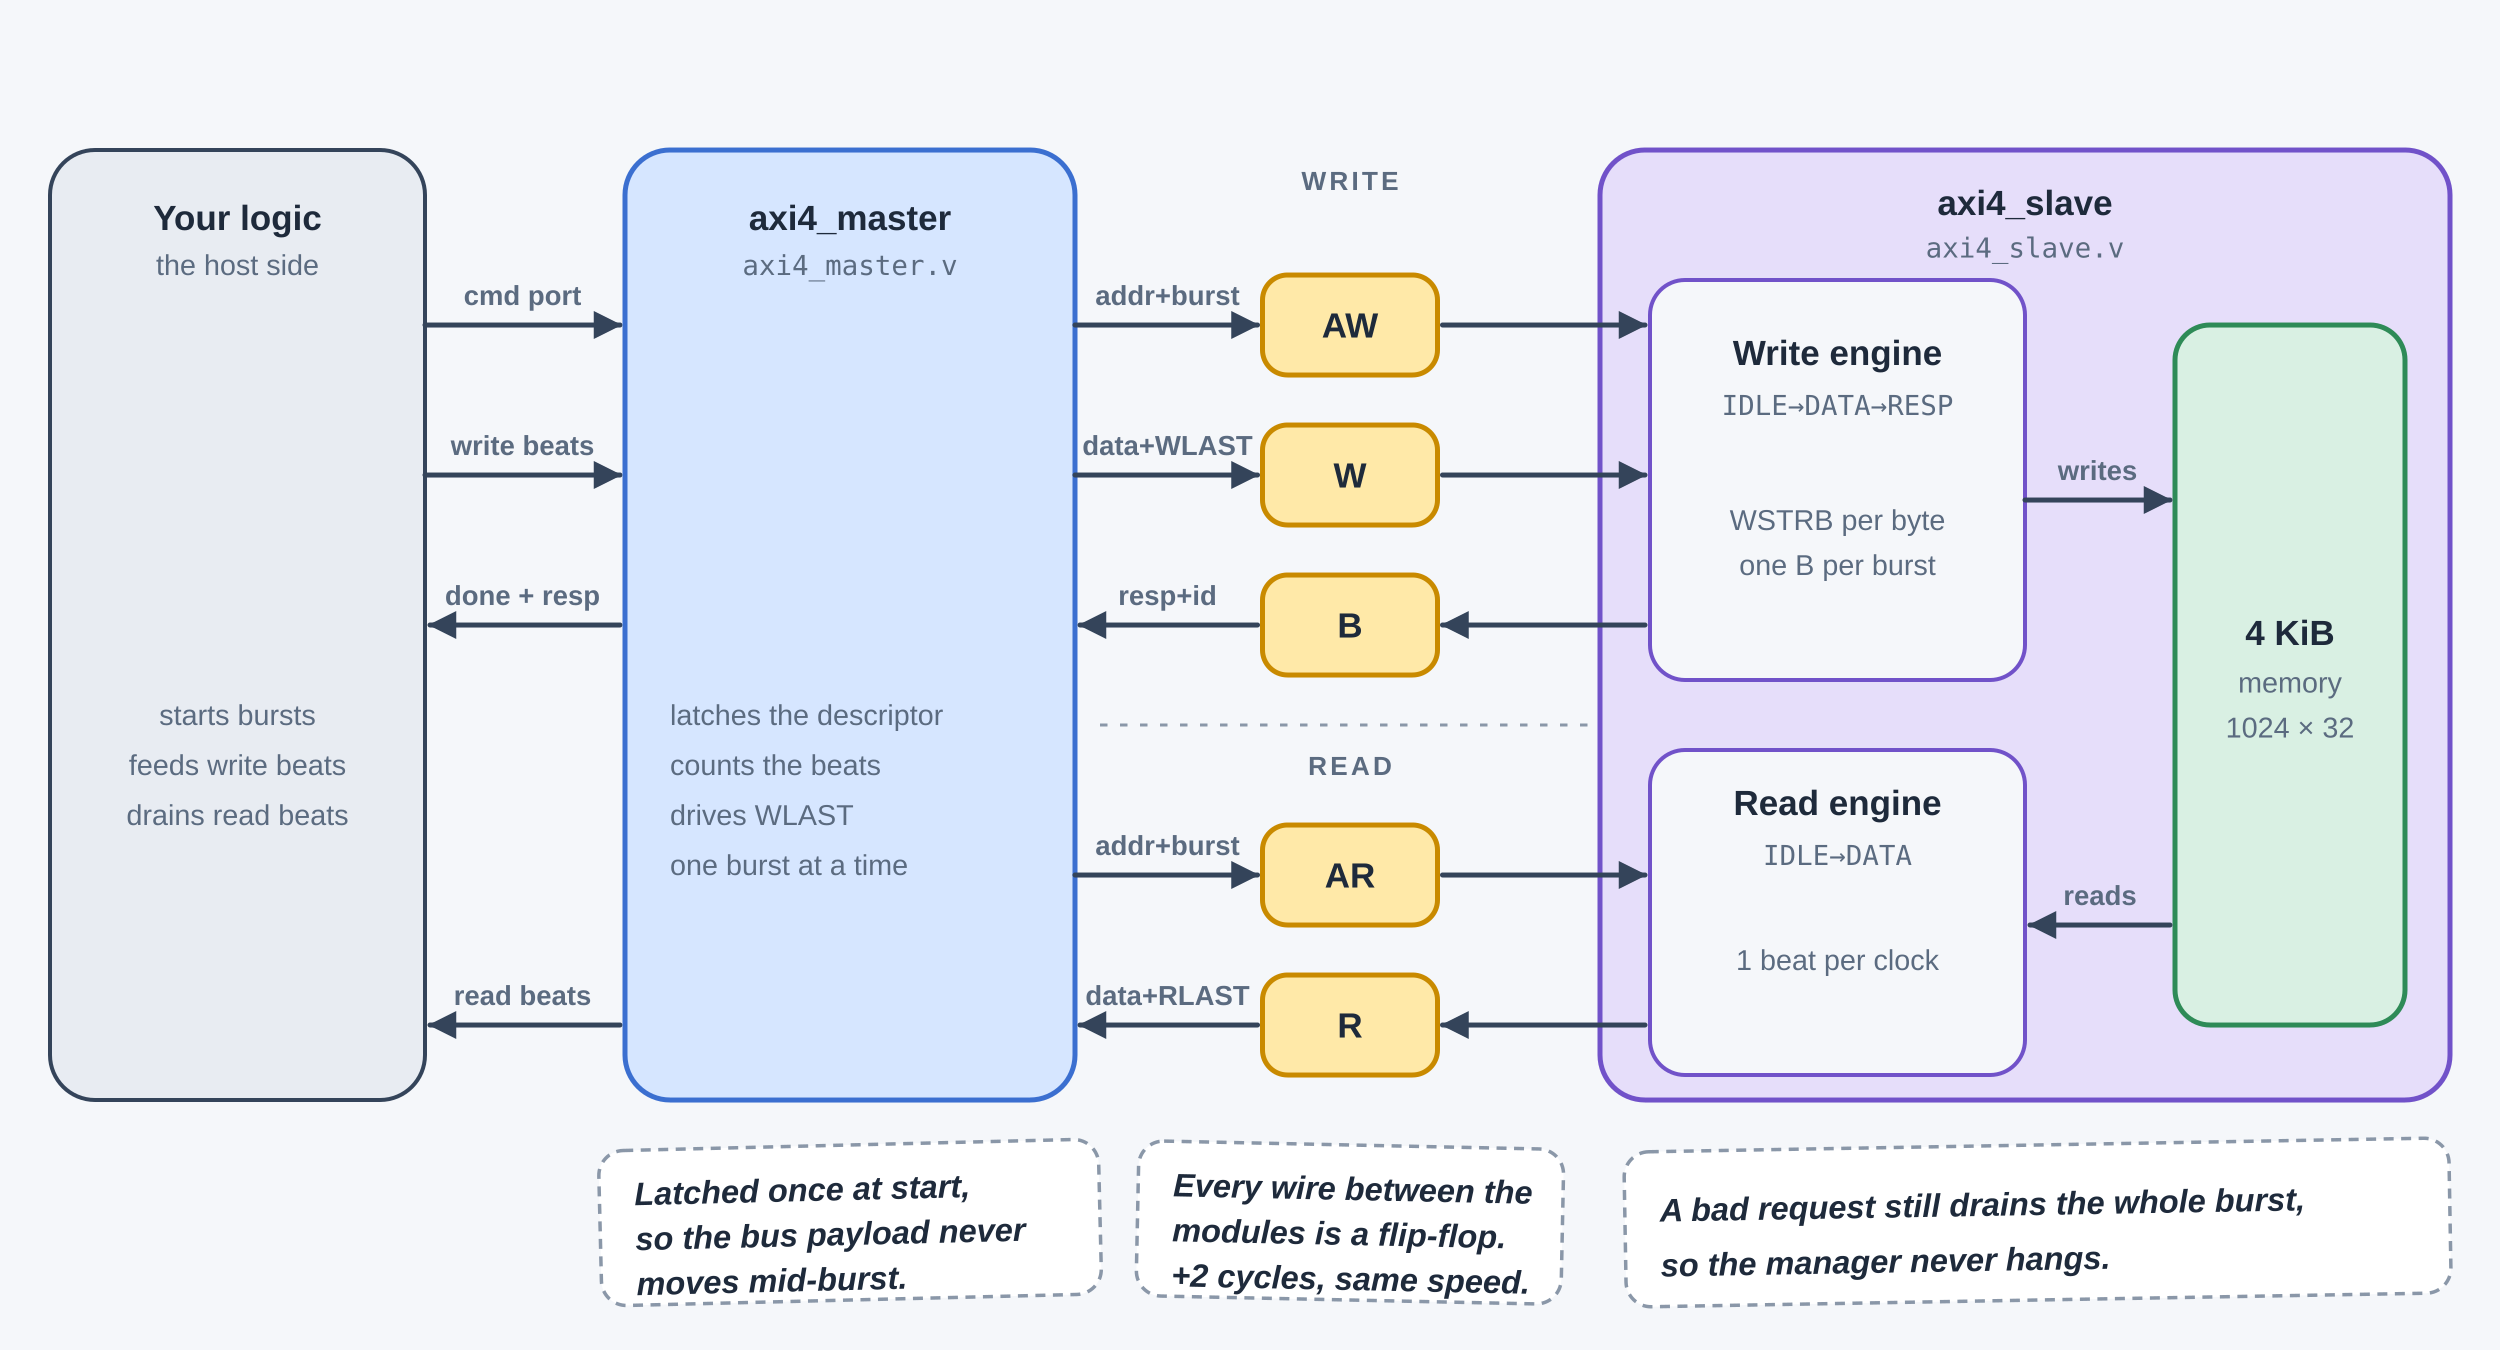
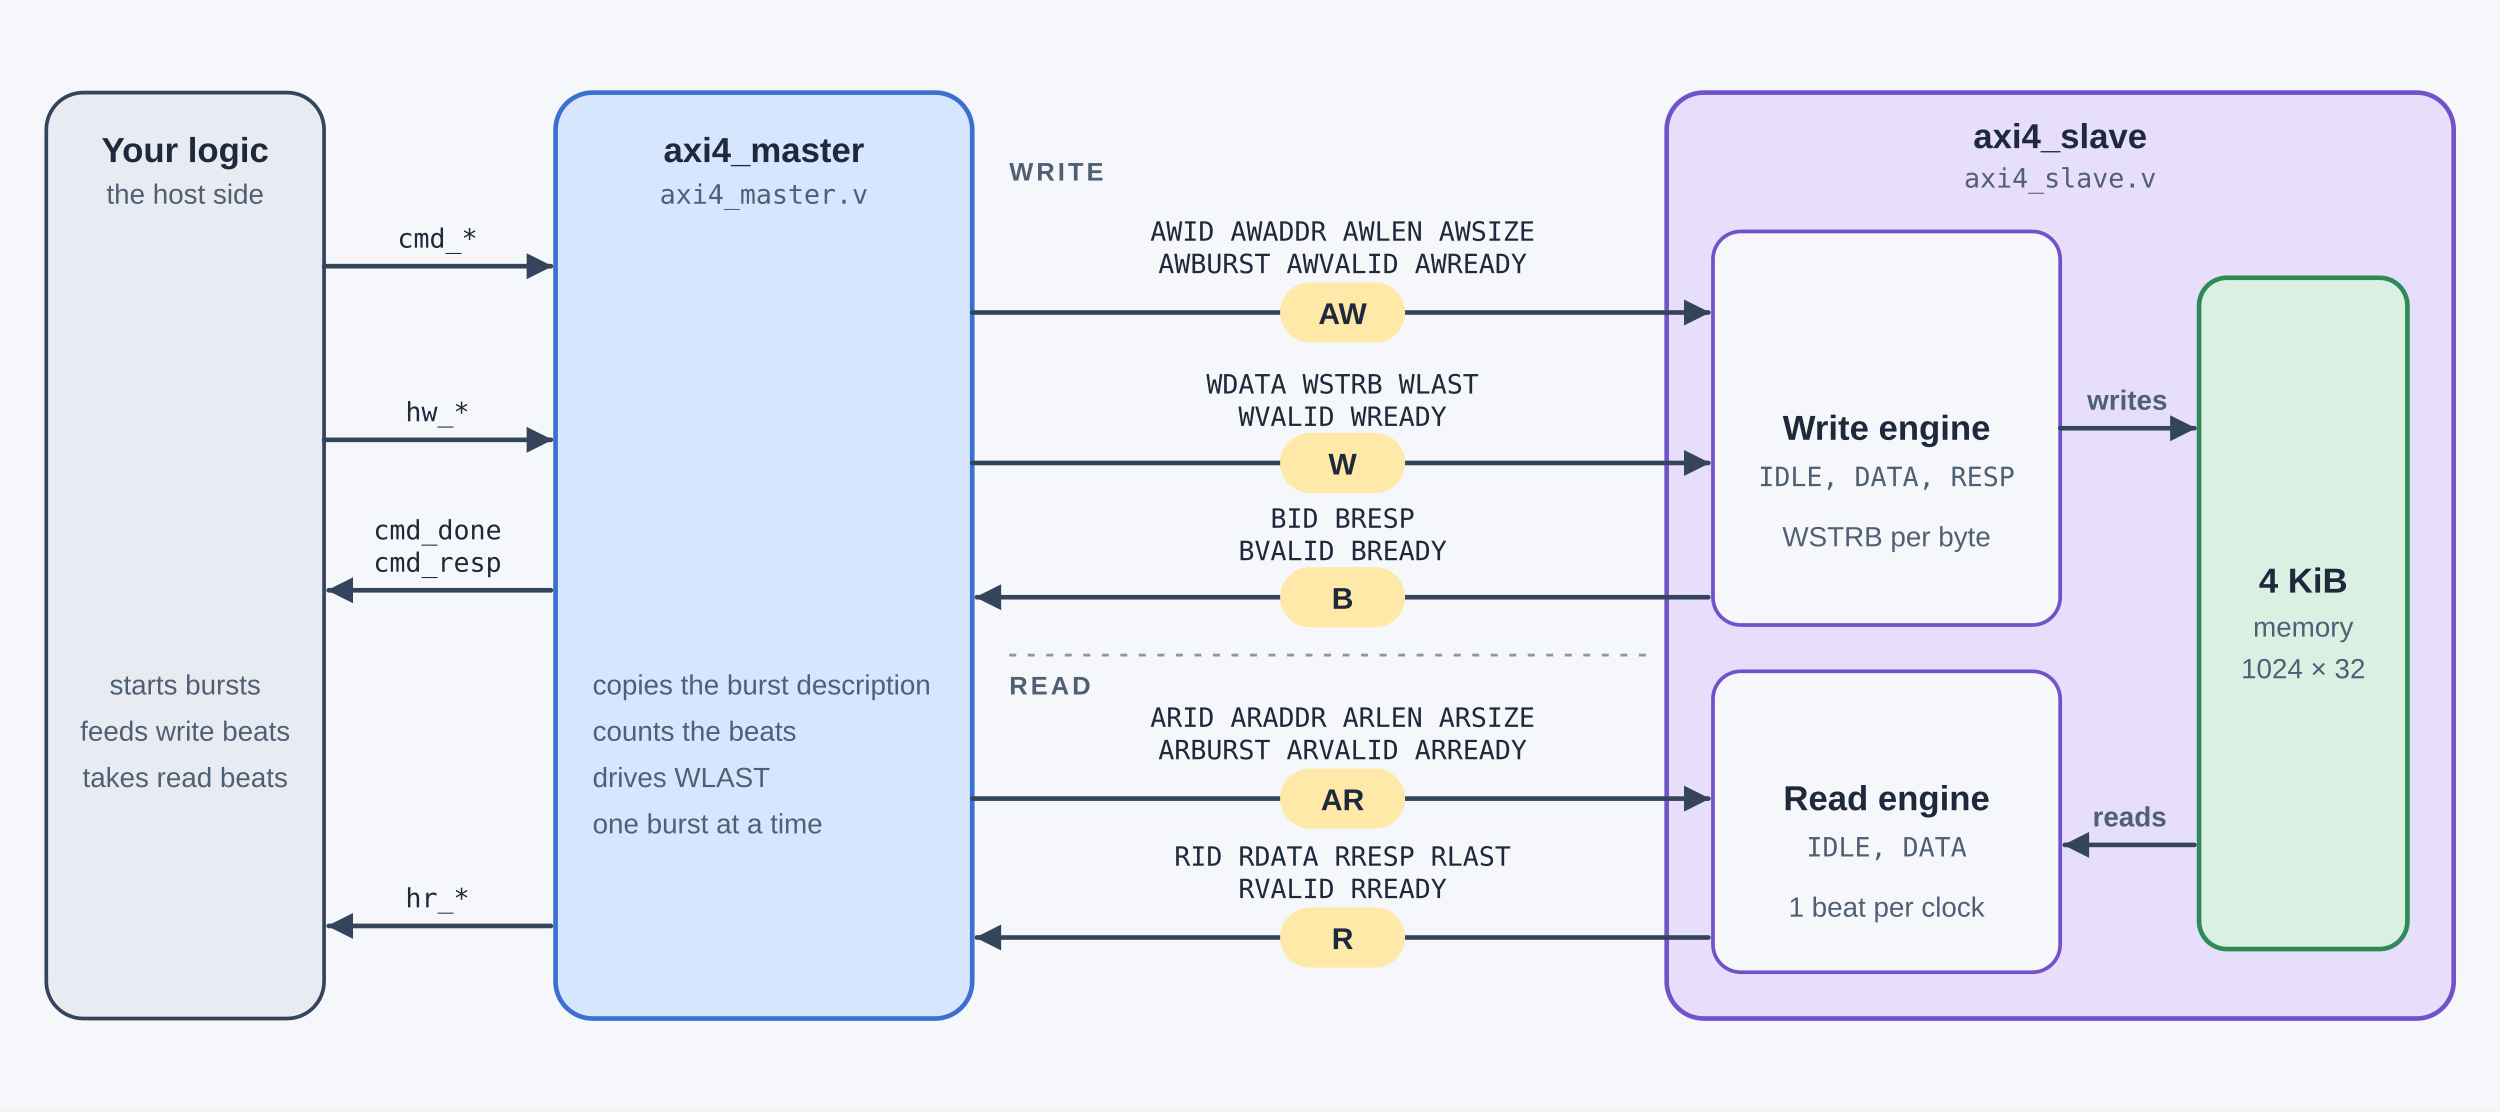
- <svg xmlns="http://www.w3.org/2000/svg" viewBox="0 0 1000 540" width="2000" height="1080">
+ <svg xmlns="http://www.w3.org/2000/svg" viewBox="0 0 1080 480" width="2160" height="960" role="img" aria-label="Block diagram. Your logic drives axi4_master through a command port and two data streams. The master is wired directly to axi4_slave over the five AXI4 channels AW, W, B, AR and R. The slave has a write engine, a read engine and a 4 KiB memory.">
  <style>
- text{fill:#1E2A3B;font-family:'Nunito','Segoe UI',Arial,sans-serif}
- .t{font-size:14px;font-weight:800}
- .s{font-size:11.5px;fill:#5B6B80}
- .m{font-size:11px;font-family:Consolas,'Cascadia Mono',monospace;fill:#5B6B80}
- .lb{font-size:11px;font-weight:600;fill:#5B6B80}
- .band{font-size:10.5px;font-weight:800;letter-spacing:.12em;fill:#5B6B80}
- .hand{font-family:'Segoe UI',Arial,sans-serif;font-style:italic;font-size:13px;font-weight:600}
+ text{fill:#1E2A3B;font-family:'Segoe UI','Nunito',Arial,sans-serif}
+ .t{font-size:15px;font-weight:700}
+ .s{font-size:12px;fill:#4F5F74}
+ .m{font-size:11.5px;font-family:Consolas,'Cascadia Mono',monospace;fill:#4F5F74}
+ .sg{font-size:11.5px;font-family:Consolas,'Cascadia Mono',monospace;fill:#1E2A3B}
+ .lb{font-size:12px;font-weight:600;fill:#4F5F74}
+ .band{font-size:11px;font-weight:700;letter-spacing:.12em;fill:#4F5F74}
+ .pt{font-size:13px;font-weight:700}
.wire{stroke:#34445A;stroke-width:2;fill:none;stroke-linecap:round;stroke-linejoin:round}
- .wire-ff{stroke:#C98A00;stroke-width:2;fill:none;stroke-linecap:round;stroke-dasharray:5 4}
- .note{fill:#FFFFFF;stroke:#8A97A8;stroke-width:1.4;stroke-dasharray:4 3}
</style>
-   <rect width="1000" height="540" fill="#F5F7FA" />
  <defs>
    <marker id="ah" viewBox="0 0 10 10" refX="8.5" refY="5" markerWidth="7" markerHeight="7" orient="auto-start-reverse">
-       <path d="M1 1 L9 5 L1 9 z" style="fill:#34445A" />
+       <path d="M1 1 L9 5 L1 9 z" fill="#34445A" />
    </marker>
  </defs>
-   <rect x="20" y="60" width="150" height="380" rx="18" style="fill:#E8ECF2;stroke:#34445A;stroke-width:1.6" />
-   <text class="t" x="95" y="92" text-anchor="middle">Your logic</text>
-   <text class="s" x="95" y="110" text-anchor="middle">the host side</text>
-   <text class="s" x="95" y="290" text-anchor="middle">starts bursts</text>
-   <text class="s" x="95" y="310" text-anchor="middle">feeds write beats</text>
-   <text class="s" x="95" y="330" text-anchor="middle">drains read beats</text>
-   <line class="wire" x1="170" y1="130" x2="248" y2="130" marker-end="url(#ah)" />
-   <text class="lb" x="209" y="122" text-anchor="middle">cmd port</text>
-   <line class="wire" x1="170" y1="190" x2="248" y2="190" marker-end="url(#ah)" />
-   <text class="lb" x="209" y="182" text-anchor="middle">write beats</text>
-   <line class="wire" x1="248" y1="250" x2="172" y2="250" marker-end="url(#ah)" />
-   <text class="lb" x="209" y="242" text-anchor="middle">done + resp</text>
-   <line class="wire" x1="248" y1="410" x2="172" y2="410" marker-end="url(#ah)" />
-   <text class="lb" x="209" y="402" text-anchor="middle">read beats</text>
-   <rect x="250" y="60" width="180" height="380" rx="18" style="fill:#D6E6FF;stroke:#3B6FD0;stroke-width:2" />
-   <text class="t" x="340" y="92" text-anchor="middle">axi4_master</text>
-   <text class="m" x="340" y="110" text-anchor="middle">axi4_master.v</text>
-   <text class="s" x="268" y="290">latches the descriptor</text>
-   <text class="s" x="268" y="310">counts the beats</text>
-   <text class="s" x="268" y="330">drives WLAST</text>
-   <text class="s" x="268" y="350">one burst at a time</text>
-   <text class="band" x="540" y="76" text-anchor="middle">WRITE</text>
-   <line x1="440" y1="290" x2="640" y2="290" style="stroke:#8A97A8;stroke-width:1.2;stroke-dasharray:3 5" />
-   <text class="band" x="540" y="310" text-anchor="middle">READ</text>
-   <line class="wire" x1="430" y1="130" x2="503" y2="130" marker-end="url(#ah)" />
-   <text class="lb" x="467" y="122" text-anchor="middle">addr+burst</text>
-   <line class="wire" x1="430" y1="190" x2="503" y2="190" marker-end="url(#ah)" />
-   <text class="lb" x="467" y="182" text-anchor="middle">data+WLAST</text>
-   <line class="wire" x1="503" y1="250" x2="432" y2="250" marker-end="url(#ah)" />
-   <text class="lb" x="467" y="242" text-anchor="middle">resp+id</text>
-   <line class="wire" x1="430" y1="350" x2="503" y2="350" marker-end="url(#ah)" />
-   <text class="lb" x="467" y="342" text-anchor="middle">addr+burst</text>
-   <line class="wire" x1="503" y1="410" x2="432" y2="410" marker-end="url(#ah)" />
-   <text class="lb" x="467" y="402" text-anchor="middle">data+RLAST</text>
-   <g style="fill:#FFE9A8;stroke:#C98A00;stroke-width:2">
-     <rect x="505" y="110" width="70" height="40" rx="10" />
-     <rect x="505" y="170" width="70" height="40" rx="10" />
-     <rect x="505" y="230" width="70" height="40" rx="10" />
-     <rect x="505" y="330" width="70" height="40" rx="10" />
-     <rect x="505" y="390" width="70" height="40" rx="10" />
+   <rect width="1080" height="480" fill="#F5F7FA" />
+   <rect x="20" y="40" width="120" height="400" rx="16" fill="#E8ECF2" stroke="#34445A" stroke-width="1.6" />
+   <text class="t" x="80" y="70" text-anchor="middle">Your logic</text>
+   <text class="s" x="80" y="88" text-anchor="middle">the host side</text>
+   <text class="s" x="80" y="300" text-anchor="middle">starts bursts</text>
+   <text class="s" x="80" y="320" text-anchor="middle">feeds write beats</text>
+   <text class="s" x="80" y="340" text-anchor="middle">takes read beats</text>
+   <rect x="240" y="40" width="180" height="400" rx="16" fill="#D6E6FF" stroke="#3B6FD0" stroke-width="2" />
+   <text class="t" x="330" y="70" text-anchor="middle">axi4_master</text>
+   <text class="m" x="330" y="88" text-anchor="middle">axi4_master.v</text>
+   <text class="s" x="256" y="300">copies the burst description</text>
+   <text class="s" x="256" y="320">counts the beats</text>
+   <text class="s" x="256" y="340">drives WLAST</text>
+   <text class="s" x="256" y="360">one burst at a time</text>
+   <rect x="720" y="40" width="340" height="400" rx="16" fill="#E6DEFA" stroke="#7152C9" stroke-width="2" />
+   <text class="t" x="890" y="64" text-anchor="middle">axi4_slave</text>
+   <text class="m" x="890" y="81" text-anchor="middle">axi4_slave.v</text>
+   <rect x="740" y="100" width="150" height="170" rx="12" fill="#F5F7FA" stroke="#7152C9" stroke-width="1.6" />
+   <text class="t" x="815" y="190" text-anchor="middle">Write engine</text>
+   <text class="m" x="815" y="210" text-anchor="middle">IDLE, DATA, RESP</text>
+   <text class="s" x="815" y="236" text-anchor="middle">WSTRB per byte</text>
+   <rect x="740" y="290" width="150" height="130" rx="12" fill="#F5F7FA" stroke="#7152C9" stroke-width="1.6" />
+   <text class="t" x="815" y="350" text-anchor="middle">Read engine</text>
+   <text class="m" x="815" y="370" text-anchor="middle">IDLE, DATA</text>
+   <text class="s" x="815" y="396" text-anchor="middle">1 beat per clock</text>
+   <rect x="950" y="120" width="90" height="290" rx="12" fill="#D9F0E3" stroke="#2E8B57" stroke-width="2" />
+   <text class="t" x="995" y="256" text-anchor="middle">4 KiB</text>
+   <text class="s" x="995" y="275" text-anchor="middle">memory</text>
+   <text class="s" x="995" y="293" text-anchor="middle">1024 × 32</text>
+   <line class="wire" x1="890" y1="185" x2="948" y2="185" marker-end="url(#ah)" />
+   <text class="lb" x="919" y="177" text-anchor="middle">writes</text>
+   <line class="wire" x1="948" y1="365" x2="892" y2="365" marker-end="url(#ah)" />
+   <text class="lb" x="920" y="357" text-anchor="middle">reads</text>
+   <line class="wire" x1="140" y1="115" x2="238" y2="115" marker-end="url(#ah)" />
+   <text class="sg" x="189" y="107" text-anchor="middle">cmd_*</text>
+   <line class="wire" x1="140" y1="190" x2="238" y2="190" marker-end="url(#ah)" />
+   <text class="sg" x="189" y="182" text-anchor="middle">hw_*</text>
+   <line class="wire" x1="238" y1="255" x2="142" y2="255" marker-end="url(#ah)" />
+   <text class="sg" x="189" y="233" text-anchor="middle">cmd_done</text>
+   <text class="sg" x="189" y="247" text-anchor="middle">cmd_resp</text>
+   <line class="wire" x1="238" y1="400" x2="142" y2="400" marker-end="url(#ah)" />
+   <text class="sg" x="189" y="392" text-anchor="middle">hr_*</text>
+   <text class="band" x="436" y="78">WRITE</text>
+   <line x1="436" y1="283" x2="716" y2="283" stroke="#8A97A8" stroke-width="1.2" stroke-dasharray="3 5" />
+   <text class="band" x="436" y="300">READ</text>
+   <line class="wire" x1="420" y1="135" x2="738" y2="135" marker-end="url(#ah)" />
+   <text class="sg" x="580" y="104" text-anchor="middle">AWID AWADDR AWLEN AWSIZE</text>
+   <text class="sg" x="580" y="118" text-anchor="middle">AWBURST AWVALID AWREADY</text>
+   <line class="wire" x1="420" y1="200" x2="738" y2="200" marker-end="url(#ah)" />
+   <text class="sg" x="580" y="170" text-anchor="middle">WDATA WSTRB WLAST</text>
+   <text class="sg" x="580" y="184" text-anchor="middle">WVALID WREADY</text>
+   <line class="wire" x1="738" y1="258" x2="422" y2="258" marker-end="url(#ah)" />
+   <text class="sg" x="580" y="228" text-anchor="middle">BID BRESP</text>
+   <text class="sg" x="580" y="242" text-anchor="middle">BVALID BREADY</text>
+   <line class="wire" x1="420" y1="345" x2="738" y2="345" marker-end="url(#ah)" />
+   <text class="sg" x="580" y="314" text-anchor="middle">ARID ARADDR ARLEN ARSIZE</text>
+   <text class="sg" x="580" y="328" text-anchor="middle">ARBURST ARVALID ARREADY</text>
+   <line class="wire" x1="738" y1="405" x2="422" y2="405" marker-end="url(#ah)" />
+   <text class="sg" x="580" y="374" text-anchor="middle">RID RDATA RRESP RLAST</text>
+   <text class="sg" x="580" y="388" text-anchor="middle">RVALID RREADY</text>
+   <g fill="#FFE9A8">
+     <rect x="553" y="122" width="54" height="26" rx="13" />
+     <rect x="553" y="187" width="54" height="26" rx="13" />
+     <rect x="553" y="245" width="54" height="26" rx="13" />
+     <rect x="553" y="332" width="54" height="26" rx="13" />
+     <rect x="553" y="392" width="54" height="26" rx="13" />
  </g>
-   <text class="t" x="540" y="135" text-anchor="middle">AW</text>
-   <text class="t" x="540" y="195" text-anchor="middle">W</text>
-   <text class="t" x="540" y="255" text-anchor="middle">B</text>
-   <text class="t" x="540" y="355" text-anchor="middle">AR</text>
-   <text class="t" x="540" y="415" text-anchor="middle">R</text>
-   <rect x="640" y="60" width="340" height="380" rx="18" style="fill:#E6DEFA;stroke:#7152C9;stroke-width:2" />
-   <text class="t" x="810" y="86" text-anchor="middle">axi4_slave</text>
-   <text class="m" x="810" y="103" text-anchor="middle">axi4_slave.v</text>
-   <rect x="660" y="112" width="150" height="160" rx="14" style="fill:#F5F7FA;stroke:#7152C9;stroke-width:1.6" />
-   <text class="t" x="735" y="146" text-anchor="middle">Write engine</text>
-   <text class="m" x="735" y="166" text-anchor="middle">IDLE→DATA→RESP</text>
-   <text class="s" x="735" y="212" text-anchor="middle">WSTRB per byte</text>
-   <text class="s" x="735" y="230" text-anchor="middle">one B per burst</text>
-   <rect x="660" y="300" width="150" height="130" rx="14" style="fill:#F5F7FA;stroke:#7152C9;stroke-width:1.6" />
-   <text class="t" x="735" y="326" text-anchor="middle">Read engine</text>
-   <text class="m" x="735" y="346" text-anchor="middle">IDLE→DATA</text>
-   <text class="s" x="735" y="388" text-anchor="middle">1 beat per clock</text>
-   <rect x="870" y="130" width="92" height="280" rx="14" style="fill:#D9F0E3;stroke:#2E8B57;stroke-width:2" />
-   <text class="t" x="916" y="258" text-anchor="middle">4 KiB</text>
-   <text class="s" x="916" y="277" text-anchor="middle">memory</text>
-   <text class="s" x="916" y="295" text-anchor="middle">1024 × 32</text>
-   <line class="wire" x1="577" y1="130" x2="658" y2="130" marker-end="url(#ah)" />
-   <line class="wire" x1="577" y1="190" x2="658" y2="190" marker-end="url(#ah)" />
-   <line class="wire" x1="658" y1="250" x2="577" y2="250" marker-end="url(#ah)" />
-   <line class="wire" x1="577" y1="350" x2="658" y2="350" marker-end="url(#ah)" />
-   <line class="wire" x1="658" y1="410" x2="577" y2="410" marker-end="url(#ah)" />
-   <line class="wire" x1="810" y1="200" x2="868" y2="200" marker-end="url(#ah)" />
-   <text class="lb" x="839" y="192" text-anchor="middle">writes</text>
-   <line class="wire" x1="868" y1="370" x2="812" y2="370" marker-end="url(#ah)" />
-   <text class="lb" x="840" y="362" text-anchor="middle">reads</text>
-   <g transform="rotate(-1.4 340 488)">
-     <rect class="note" x="240" y="458" width="200" height="62" rx="10" />
-     <text class="hand" x="254" y="480">Latched once at start,</text>
-     <text class="hand" x="254" y="498">so the bus payload never</text>
-     <text class="hand" x="254" y="516">moves mid-burst.</text>
-   </g>
-   <g transform="rotate(1.2 540 488)">
-     <rect class="note" x="455" y="458" width="170" height="62" rx="10" />
-     <text class="hand" x="469" y="480">Every wire between the</text>
-     <text class="hand" x="469" y="498">modules is a flip-flop.</text>
-     <text class="hand" x="469" y="516">+2 cycles, same speed.</text>
-   </g>
-   <g transform="rotate(-1 815 488)">
-     <rect class="note" x="650" y="458" width="330" height="62" rx="10" />
-     <text class="hand" x="664" y="486">A bad request still drains the whole burst,</text>
-     <text class="hand" x="664" y="508">so the manager never hangs.</text>
-   </g>
+   <text class="pt" x="580" y="140" text-anchor="middle">AW</text>
+   <text class="pt" x="580" y="205" text-anchor="middle">W</text>
+   <text class="pt" x="580" y="263" text-anchor="middle">B</text>
+   <text class="pt" x="580" y="350" text-anchor="middle">AR</text>
+   <text class="pt" x="580" y="410" text-anchor="middle">R</text>
</svg>
